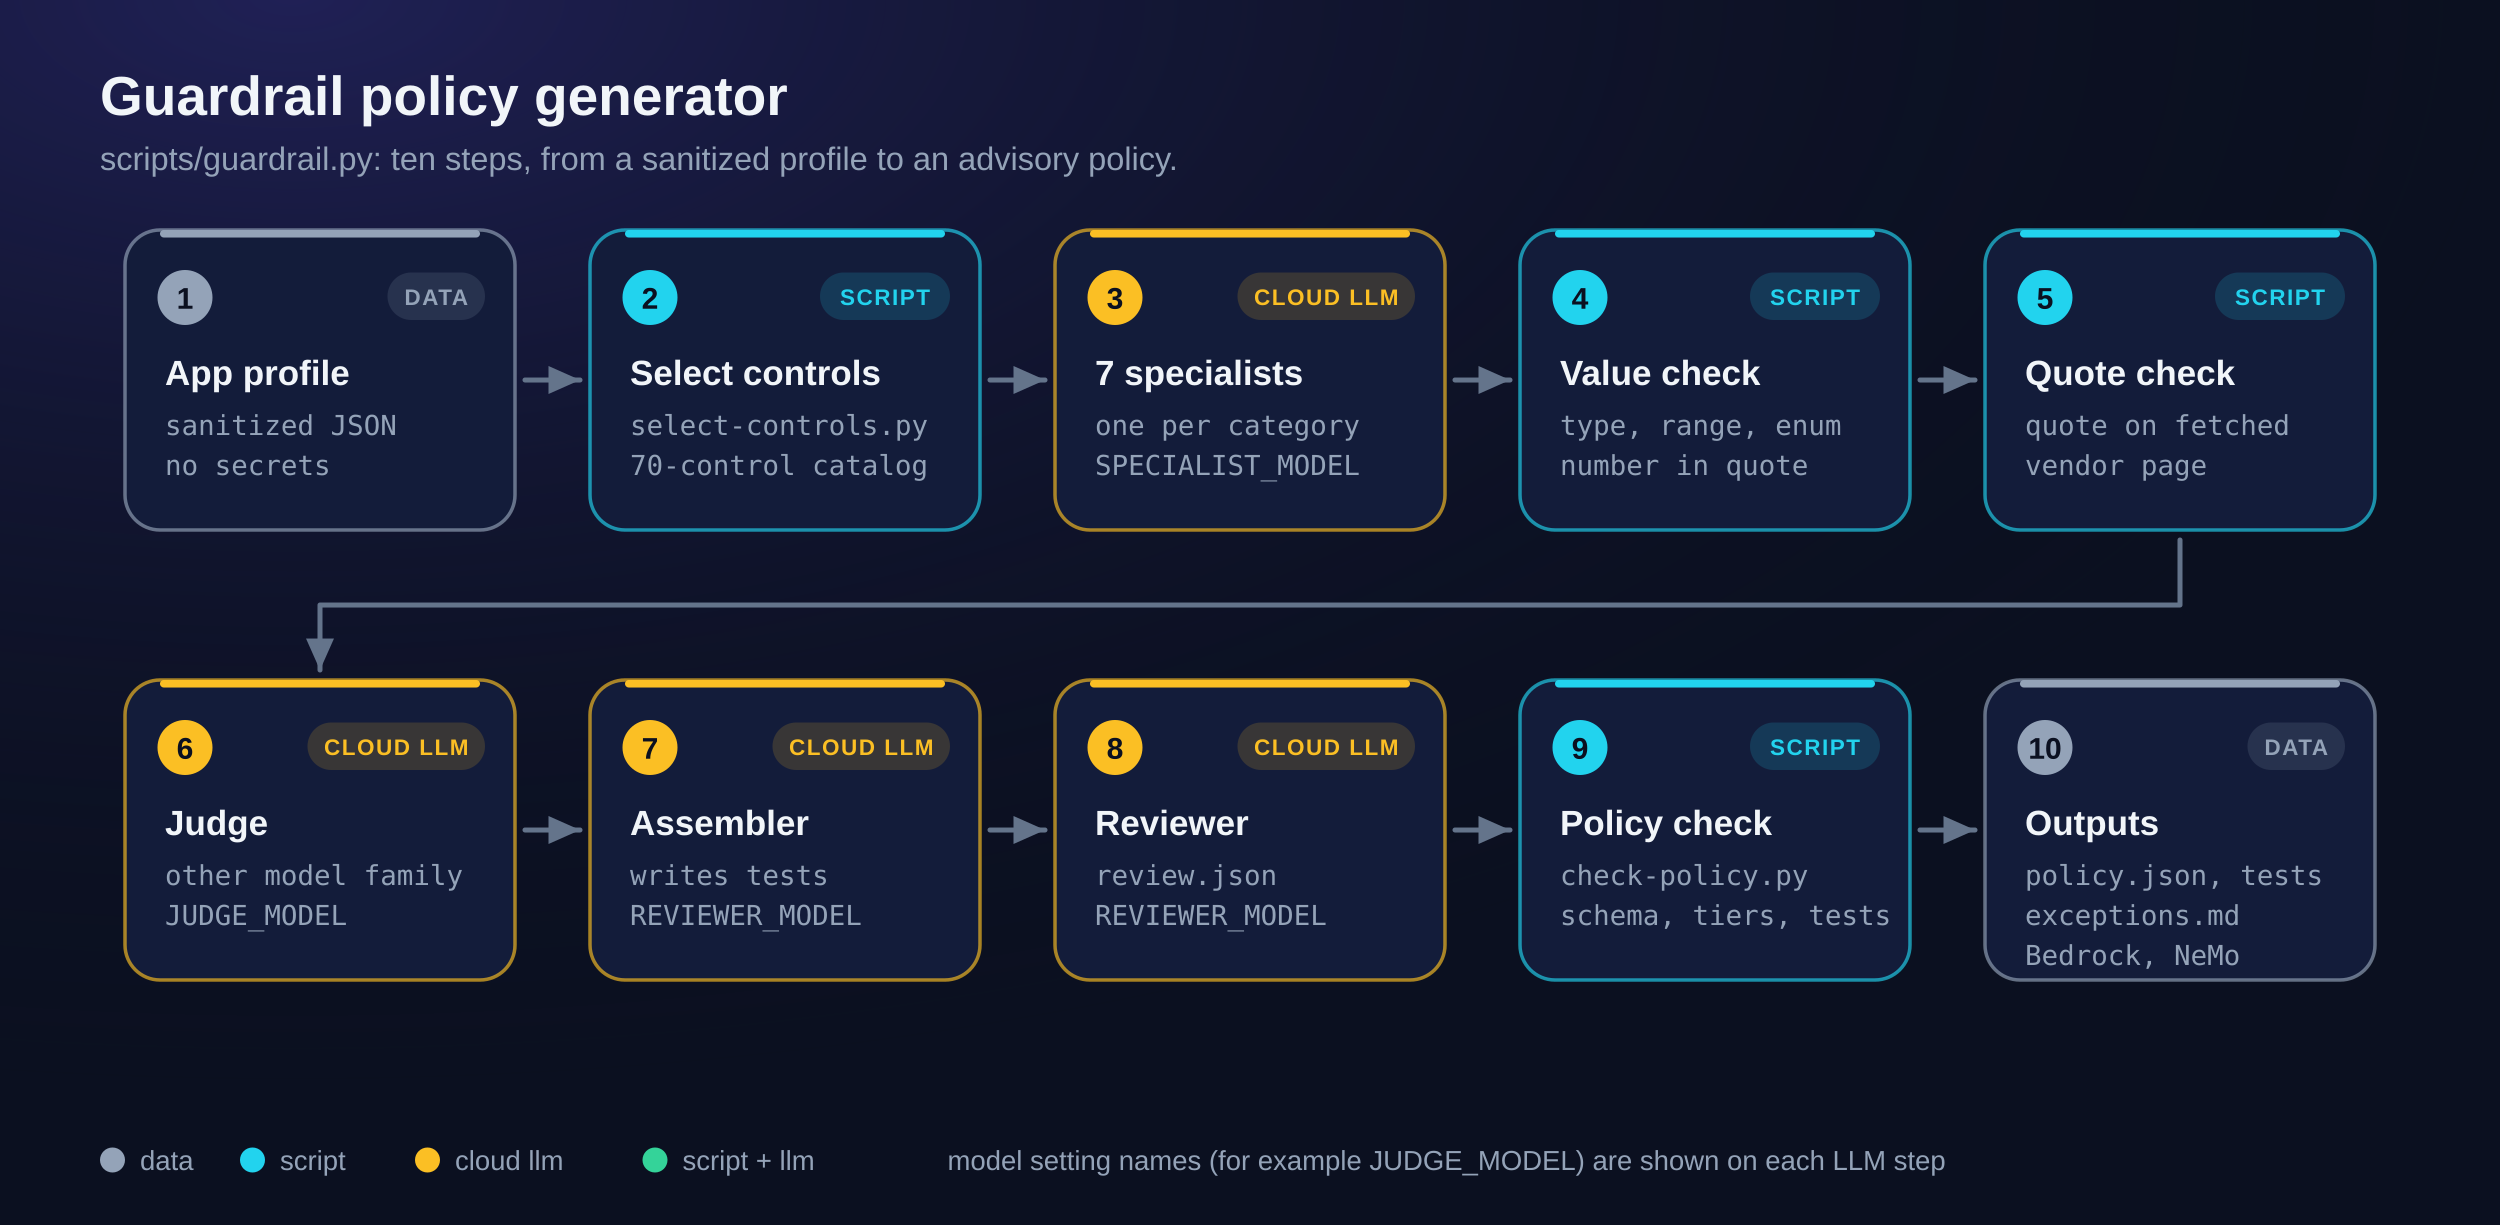
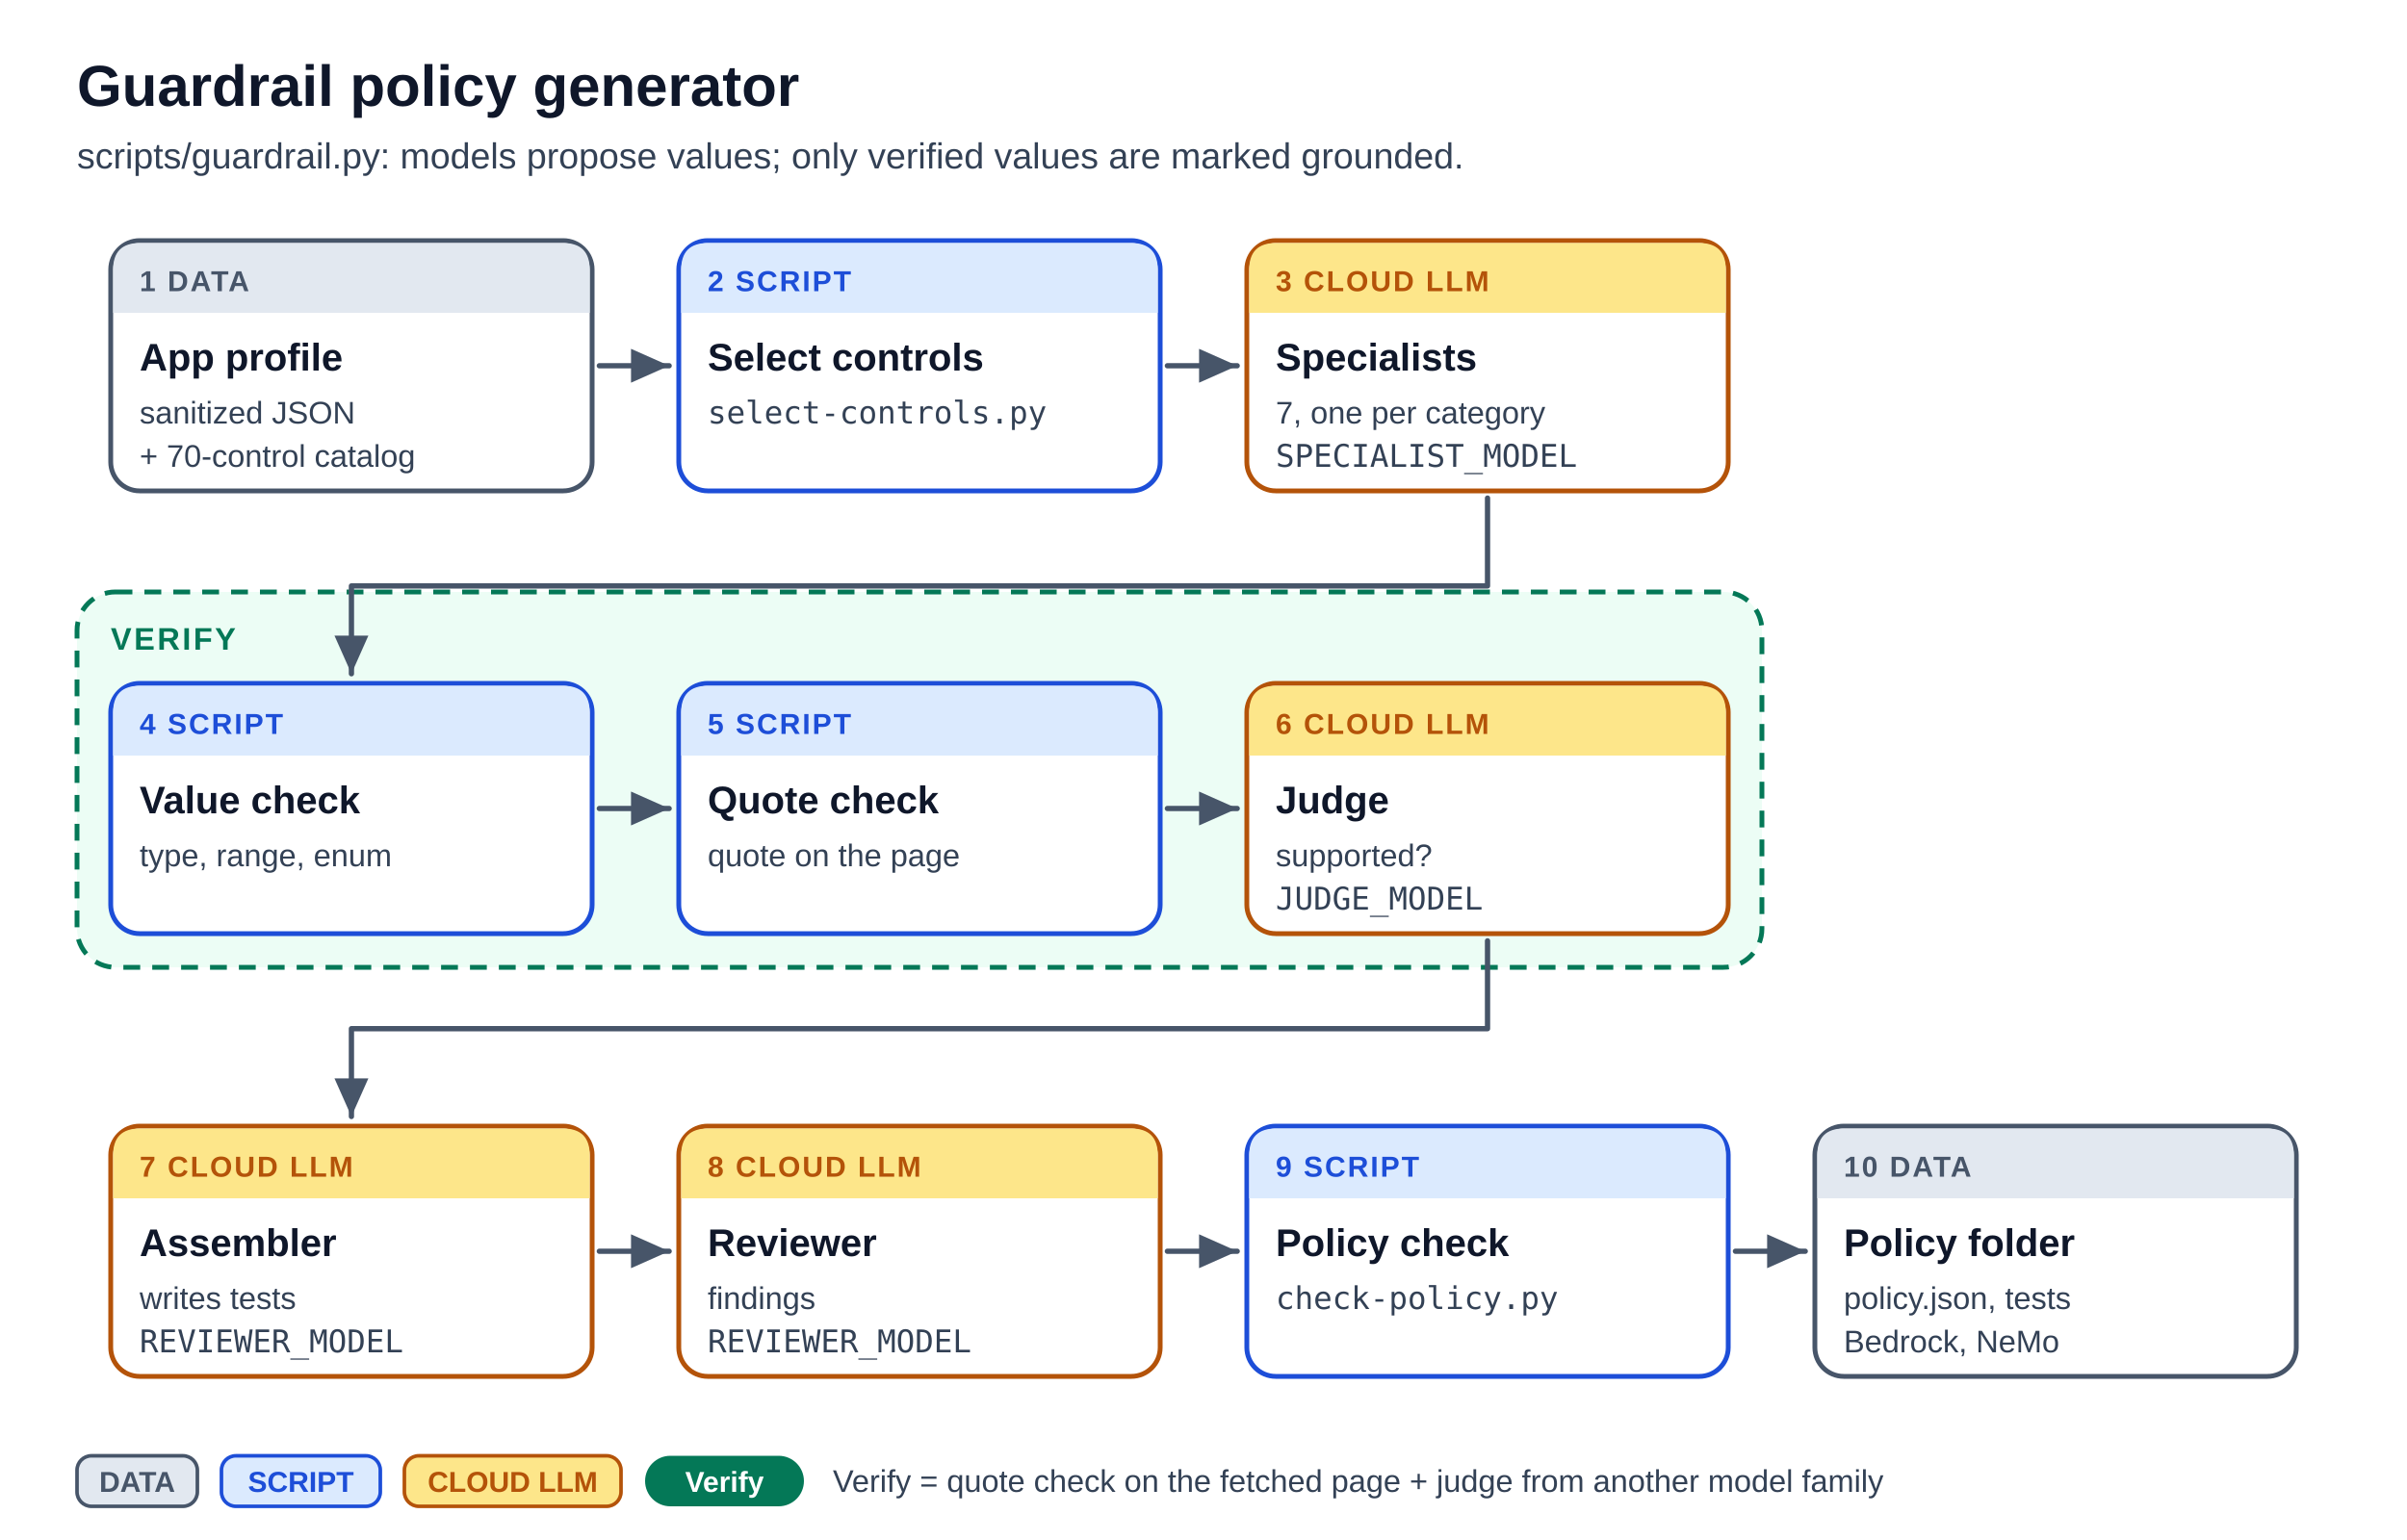
- <svg xmlns="http://www.w3.org/2000/svg" viewBox="0 0 1000 490" width="1000" height="490" role="img">
+ <svg xmlns="http://www.w3.org/2000/svg" viewBox="0 0 1000 640" width="1000" height="640" role="img">
  <defs>
-     <radialGradient id="glow" cx="12%" cy="0%" r="90%">
-       <stop offset="0%" stop-color="#312e81" stop-opacity="0.55" />
-       <stop offset="100%" stop-color="#0b1020" stop-opacity="0" />
-     </radialGradient>
-     <marker id="arrow" viewBox="0 0 10 10" refX="9" refY="5" markerWidth="7" markerHeight="7" orient="auto">
-       <path d="M 0 1 L 9 5 L 0 9 z" fill="#64748b" />
+     <marker id="arrow" viewBox="0 0 10 10" refX="9" refY="5" markerWidth="8" markerHeight="8" orient="auto">
+       <path d="M 0 1 L 9 5 L 0 9 z" fill="#475569" />
    </marker>
  </defs>
-   <rect x="0" y="0" width="1000" height="490" fill="#0b1020" />
-   <rect x="0" y="0" width="1000" height="490" fill="url(#glow)" />
-   <text x="40" y="46" font-family="Arial, Helvetica, sans-serif" font-size="22" font-weight="bold" fill="#f1f5f9">Guardrail policy generator</text>
-   <text x="40" y="68" font-family="Arial, Helvetica, sans-serif" font-size="13" fill="#94a3b8">scripts/guardrail.py: ten steps, from a sanitized profile to an advisory policy.</text>
-   <rect x="50" y="92" width="156" height="120" rx="14" ry="14" fill="#131c3a" stroke="#94a3b8" stroke-opacity="0.65" stroke-width="1.4" />
-   <rect x="64" y="92" width="128" height="3" rx="1.5" ry="1.5" fill="#94a3b8" />
-   <circle cx="74" cy="119" r="11" fill="#94a3b8" />
-   <text x="74" y="123.5" text-anchor="middle" font-family="Arial, Helvetica, sans-serif" font-size="12" font-weight="bold" fill="#0b1020">1</text>
-   <rect x="155" y="109" width="39" height="19" rx="9.5" ry="9.5" fill="#94a3b8" fill-opacity="0.16" />
-   <text x="174.5" y="122" text-anchor="middle" font-family="Arial, Helvetica, sans-serif" font-size="9" font-weight="bold" letter-spacing="0.6" fill="#94a3b8">DATA</text>
-   <text x="66" y="154" font-family="Arial, Helvetica, sans-serif" font-size="14" font-weight="bold" fill="#f1f5f9">App profile</text>
-   <text x="66" y="174" font-family="Consolas, Menlo, monospace" font-size="11" fill="#94a3b8">sanitized JSON</text>
-   <text x="66" y="190" font-family="Consolas, Menlo, monospace" font-size="11" fill="#94a3b8">no secrets</text>
-   <rect x="236" y="92" width="156" height="120" rx="14" ry="14" fill="#131c3a" stroke="#22d3ee" stroke-opacity="0.65" stroke-width="1.4" />
-   <rect x="250" y="92" width="128" height="3" rx="1.5" ry="1.5" fill="#22d3ee" />
-   <circle cx="260" cy="119" r="11" fill="#22d3ee" />
-   <text x="260" y="123.5" text-anchor="middle" font-family="Arial, Helvetica, sans-serif" font-size="12" font-weight="bold" fill="#0b1020">2</text>
-   <rect x="328" y="109" width="52" height="19" rx="9.5" ry="9.5" fill="#22d3ee" fill-opacity="0.16" />
-   <text x="354.0" y="122" text-anchor="middle" font-family="Arial, Helvetica, sans-serif" font-size="9" font-weight="bold" letter-spacing="0.6" fill="#22d3ee">SCRIPT</text>
-   <text x="252" y="154" font-family="Arial, Helvetica, sans-serif" font-size="14" font-weight="bold" fill="#f1f5f9">Select controls</text>
-   <text x="252" y="174" font-family="Consolas, Menlo, monospace" font-size="11" fill="#94a3b8">select-controls.py</text>
-   <text x="252" y="190" font-family="Consolas, Menlo, monospace" font-size="11" fill="#94a3b8">70-control catalog</text>
-   <rect x="422" y="92" width="156" height="120" rx="14" ry="14" fill="#131c3a" stroke="#fbbf24" stroke-opacity="0.65" stroke-width="1.4" />
-   <rect x="436" y="92" width="128" height="3" rx="1.5" ry="1.5" fill="#fbbf24" />
-   <circle cx="446" cy="119" r="11" fill="#fbbf24" />
-   <text x="446" y="123.5" text-anchor="middle" font-family="Arial, Helvetica, sans-serif" font-size="12" font-weight="bold" fill="#0b1020">3</text>
-   <rect x="495" y="109" width="71" height="19" rx="9.5" ry="9.5" fill="#fbbf24" fill-opacity="0.16" />
-   <text x="530.5" y="122" text-anchor="middle" font-family="Arial, Helvetica, sans-serif" font-size="9" font-weight="bold" letter-spacing="0.6" fill="#fbbf24">CLOUD LLM</text>
-   <text x="438" y="154" font-family="Arial, Helvetica, sans-serif" font-size="14" font-weight="bold" fill="#f1f5f9">7 specialists</text>
-   <text x="438" y="174" font-family="Consolas, Menlo, monospace" font-size="11" fill="#94a3b8">one per category</text>
-   <text x="438" y="190" font-family="Consolas, Menlo, monospace" font-size="11" fill="#94a3b8">SPECIALIST_MODEL</text>
-   <rect x="608" y="92" width="156" height="120" rx="14" ry="14" fill="#131c3a" stroke="#22d3ee" stroke-opacity="0.65" stroke-width="1.4" />
-   <rect x="622" y="92" width="128" height="3" rx="1.5" ry="1.5" fill="#22d3ee" />
-   <circle cx="632" cy="119" r="11" fill="#22d3ee" />
-   <text x="632" y="123.5" text-anchor="middle" font-family="Arial, Helvetica, sans-serif" font-size="12" font-weight="bold" fill="#0b1020">4</text>
-   <rect x="700" y="109" width="52" height="19" rx="9.5" ry="9.5" fill="#22d3ee" fill-opacity="0.16" />
-   <text x="726.0" y="122" text-anchor="middle" font-family="Arial, Helvetica, sans-serif" font-size="9" font-weight="bold" letter-spacing="0.6" fill="#22d3ee">SCRIPT</text>
-   <text x="624" y="154" font-family="Arial, Helvetica, sans-serif" font-size="14" font-weight="bold" fill="#f1f5f9">Value check</text>
-   <text x="624" y="174" font-family="Consolas, Menlo, monospace" font-size="11" fill="#94a3b8">type, range, enum</text>
-   <text x="624" y="190" font-family="Consolas, Menlo, monospace" font-size="11" fill="#94a3b8">number in quote</text>
-   <rect x="794" y="92" width="156" height="120" rx="14" ry="14" fill="#131c3a" stroke="#22d3ee" stroke-opacity="0.65" stroke-width="1.4" />
-   <rect x="808" y="92" width="128" height="3" rx="1.5" ry="1.5" fill="#22d3ee" />
-   <circle cx="818" cy="119" r="11" fill="#22d3ee" />
-   <text x="818" y="123.5" text-anchor="middle" font-family="Arial, Helvetica, sans-serif" font-size="12" font-weight="bold" fill="#0b1020">5</text>
-   <rect x="886" y="109" width="52" height="19" rx="9.5" ry="9.5" fill="#22d3ee" fill-opacity="0.16" />
-   <text x="912.0" y="122" text-anchor="middle" font-family="Arial, Helvetica, sans-serif" font-size="9" font-weight="bold" letter-spacing="0.6" fill="#22d3ee">SCRIPT</text>
-   <text x="810" y="154" font-family="Arial, Helvetica, sans-serif" font-size="14" font-weight="bold" fill="#f1f5f9">Quote check</text>
-   <text x="810" y="174" font-family="Consolas, Menlo, monospace" font-size="11" fill="#94a3b8">quote on fetched</text>
-   <text x="810" y="190" font-family="Consolas, Menlo, monospace" font-size="11" fill="#94a3b8">vendor page</text>
-   <path d="M 210 152.0 L 232 152.0" fill="none" stroke="#64748b" stroke-width="2" stroke-linecap="round" marker-end="url(#arrow)" />
-   <path d="M 396 152.0 L 418 152.0" fill="none" stroke="#64748b" stroke-width="2" stroke-linecap="round" marker-end="url(#arrow)" />
-   <path d="M 582 152.0 L 604 152.0" fill="none" stroke="#64748b" stroke-width="2" stroke-linecap="round" marker-end="url(#arrow)" />
-   <path d="M 768 152.0 L 790 152.0" fill="none" stroke="#64748b" stroke-width="2" stroke-linecap="round" marker-end="url(#arrow)" />
-   <rect x="50" y="272" width="156" height="120" rx="14" ry="14" fill="#131c3a" stroke="#fbbf24" stroke-opacity="0.65" stroke-width="1.4" />
-   <rect x="64" y="272" width="128" height="3" rx="1.5" ry="1.5" fill="#fbbf24" />
-   <circle cx="74" cy="299" r="11" fill="#fbbf24" />
-   <text x="74" y="303.5" text-anchor="middle" font-family="Arial, Helvetica, sans-serif" font-size="12" font-weight="bold" fill="#0b1020">6</text>
-   <rect x="123" y="289" width="71" height="19" rx="9.5" ry="9.5" fill="#fbbf24" fill-opacity="0.16" />
-   <text x="158.5" y="302" text-anchor="middle" font-family="Arial, Helvetica, sans-serif" font-size="9" font-weight="bold" letter-spacing="0.6" fill="#fbbf24">CLOUD LLM</text>
-   <text x="66" y="334" font-family="Arial, Helvetica, sans-serif" font-size="14" font-weight="bold" fill="#f1f5f9">Judge</text>
-   <text x="66" y="354" font-family="Consolas, Menlo, monospace" font-size="11" fill="#94a3b8">other model family</text>
-   <text x="66" y="370" font-family="Consolas, Menlo, monospace" font-size="11" fill="#94a3b8">JUDGE_MODEL</text>
-   <rect x="236" y="272" width="156" height="120" rx="14" ry="14" fill="#131c3a" stroke="#fbbf24" stroke-opacity="0.65" stroke-width="1.4" />
-   <rect x="250" y="272" width="128" height="3" rx="1.5" ry="1.5" fill="#fbbf24" />
-   <circle cx="260" cy="299" r="11" fill="#fbbf24" />
-   <text x="260" y="303.5" text-anchor="middle" font-family="Arial, Helvetica, sans-serif" font-size="12" font-weight="bold" fill="#0b1020">7</text>
-   <rect x="309" y="289" width="71" height="19" rx="9.5" ry="9.5" fill="#fbbf24" fill-opacity="0.16" />
-   <text x="344.5" y="302" text-anchor="middle" font-family="Arial, Helvetica, sans-serif" font-size="9" font-weight="bold" letter-spacing="0.6" fill="#fbbf24">CLOUD LLM</text>
-   <text x="252" y="334" font-family="Arial, Helvetica, sans-serif" font-size="14" font-weight="bold" fill="#f1f5f9">Assembler</text>
-   <text x="252" y="354" font-family="Consolas, Menlo, monospace" font-size="11" fill="#94a3b8">writes tests</text>
-   <text x="252" y="370" font-family="Consolas, Menlo, monospace" font-size="11" fill="#94a3b8">REVIEWER_MODEL</text>
-   <rect x="422" y="272" width="156" height="120" rx="14" ry="14" fill="#131c3a" stroke="#fbbf24" stroke-opacity="0.65" stroke-width="1.4" />
-   <rect x="436" y="272" width="128" height="3" rx="1.5" ry="1.5" fill="#fbbf24" />
-   <circle cx="446" cy="299" r="11" fill="#fbbf24" />
-   <text x="446" y="303.5" text-anchor="middle" font-family="Arial, Helvetica, sans-serif" font-size="12" font-weight="bold" fill="#0b1020">8</text>
-   <rect x="495" y="289" width="71" height="19" rx="9.5" ry="9.5" fill="#fbbf24" fill-opacity="0.16" />
-   <text x="530.5" y="302" text-anchor="middle" font-family="Arial, Helvetica, sans-serif" font-size="9" font-weight="bold" letter-spacing="0.6" fill="#fbbf24">CLOUD LLM</text>
-   <text x="438" y="334" font-family="Arial, Helvetica, sans-serif" font-size="14" font-weight="bold" fill="#f1f5f9">Reviewer</text>
-   <text x="438" y="354" font-family="Consolas, Menlo, monospace" font-size="11" fill="#94a3b8">review.json</text>
-   <text x="438" y="370" font-family="Consolas, Menlo, monospace" font-size="11" fill="#94a3b8">REVIEWER_MODEL</text>
-   <rect x="608" y="272" width="156" height="120" rx="14" ry="14" fill="#131c3a" stroke="#22d3ee" stroke-opacity="0.65" stroke-width="1.4" />
-   <rect x="622" y="272" width="128" height="3" rx="1.5" ry="1.5" fill="#22d3ee" />
-   <circle cx="632" cy="299" r="11" fill="#22d3ee" />
-   <text x="632" y="303.5" text-anchor="middle" font-family="Arial, Helvetica, sans-serif" font-size="12" font-weight="bold" fill="#0b1020">9</text>
-   <rect x="700" y="289" width="52" height="19" rx="9.5" ry="9.5" fill="#22d3ee" fill-opacity="0.16" />
-   <text x="726.0" y="302" text-anchor="middle" font-family="Arial, Helvetica, sans-serif" font-size="9" font-weight="bold" letter-spacing="0.6" fill="#22d3ee">SCRIPT</text>
-   <text x="624" y="334" font-family="Arial, Helvetica, sans-serif" font-size="14" font-weight="bold" fill="#f1f5f9">Policy check</text>
-   <text x="624" y="354" font-family="Consolas, Menlo, monospace" font-size="11" fill="#94a3b8">check-policy.py</text>
-   <text x="624" y="370" font-family="Consolas, Menlo, monospace" font-size="11" fill="#94a3b8">schema, tiers, tests</text>
-   <rect x="794" y="272" width="156" height="120" rx="14" ry="14" fill="#131c3a" stroke="#94a3b8" stroke-opacity="0.65" stroke-width="1.4" />
-   <rect x="808" y="272" width="128" height="3" rx="1.5" ry="1.5" fill="#94a3b8" />
-   <circle cx="818" cy="299" r="11" fill="#94a3b8" />
-   <text x="818" y="303.5" text-anchor="middle" font-family="Arial, Helvetica, sans-serif" font-size="12" font-weight="bold" fill="#0b1020">10</text>
-   <rect x="899" y="289" width="39" height="19" rx="9.5" ry="9.5" fill="#94a3b8" fill-opacity="0.16" />
-   <text x="918.5" y="302" text-anchor="middle" font-family="Arial, Helvetica, sans-serif" font-size="9" font-weight="bold" letter-spacing="0.6" fill="#94a3b8">DATA</text>
-   <text x="810" y="334" font-family="Arial, Helvetica, sans-serif" font-size="14" font-weight="bold" fill="#f1f5f9">Outputs</text>
-   <text x="810" y="354" font-family="Consolas, Menlo, monospace" font-size="11" fill="#94a3b8">policy.json, tests</text>
-   <text x="810" y="370" font-family="Consolas, Menlo, monospace" font-size="11" fill="#94a3b8">exceptions.md</text>
-   <text x="810" y="386" font-family="Consolas, Menlo, monospace" font-size="11" fill="#94a3b8">Bedrock, NeMo</text>
-   <path d="M 210 332.0 L 232 332.0" fill="none" stroke="#64748b" stroke-width="2" stroke-linecap="round" marker-end="url(#arrow)" />
-   <path d="M 396 332.0 L 418 332.0" fill="none" stroke="#64748b" stroke-width="2" stroke-linecap="round" marker-end="url(#arrow)" />
-   <path d="M 582 332.0 L 604 332.0" fill="none" stroke="#64748b" stroke-width="2" stroke-linecap="round" marker-end="url(#arrow)" />
-   <path d="M 768 332.0 L 790 332.0" fill="none" stroke="#64748b" stroke-width="2" stroke-linecap="round" marker-end="url(#arrow)" />
-   <path d="M 872.0 216.0 L 872.0 242.0 L 128.0 242.0 L 128.0 268.0" fill="none" stroke="#64748b" stroke-width="2" stroke-linecap="round" stroke-linejoin="round" marker-end="url(#arrow)" />
-   <circle cx="45" cy="464" r="5" fill="#94a3b8" />
-   <text x="56" y="468" font-family="Arial, Helvetica, sans-serif" font-size="11" fill="#94a3b8">data</text>
-   <circle cx="101" cy="464" r="5" fill="#22d3ee" />
-   <text x="112" y="468" font-family="Arial, Helvetica, sans-serif" font-size="11" fill="#94a3b8">script</text>
-   <circle cx="171" cy="464" r="5" fill="#fbbf24" />
-   <text x="182" y="468" font-family="Arial, Helvetica, sans-serif" font-size="11" fill="#94a3b8">cloud llm</text>
-   <circle cx="262" cy="464" r="5" fill="#34d399" />
-   <text x="273" y="468" font-family="Arial, Helvetica, sans-serif" font-size="11" fill="#94a3b8">script + llm</text>
-   <text x="379" y="468" font-family="Arial, Helvetica, sans-serif" font-size="11" fill="#94a3b8">model setting names (for example JUDGE_MODEL) are shown on each LLM step</text>
+   <rect x="0" y="0" width="1000" height="640" fill="#ffffff" />
+   <text x="32" y="44" font-family="Segoe UI, Arial, Helvetica, sans-serif" font-size="24" font-weight="bold" fill="#0f172a">Guardrail policy generator</text>
+   <text x="32" y="70" font-family="Segoe UI, Arial, Helvetica, sans-serif" font-size="15" fill="#334155">scripts/guardrail.py: models propose values; only verified values are marked grounded.</text>
+   <rect x="32" y="246" width="700" height="156" rx="16" ry="16" fill="#ecfdf5" stroke="#047857" stroke-width="2" stroke-dasharray="7 5" />
+   <text x="46" y="270" font-family="Segoe UI, Arial, Helvetica, sans-serif" font-size="13" font-weight="bold" letter-spacing="1" fill="#047857">VERIFY</text>
+   <rect x="46" y="100" width="200" height="104" rx="12" ry="12" fill="#ffffff" stroke="#475569" stroke-width="2" />
+   <path d="M 58 101 H 234 Q 245 101 245 112 V 130 H 47 V 112 Q 47 101 58 101 Z" fill="#e2e8f0" />
+   <text x="58" y="121" font-family="Segoe UI, Arial, Helvetica, sans-serif" font-size="12" font-weight="bold" letter-spacing="0.8" fill="#475569">1  DATA</text>
+   <text x="58" y="154" font-family="Segoe UI, Arial, Helvetica, sans-serif" font-size="16" font-weight="bold" fill="#0f172a">App profile</text>
+   <text x="58" y="176" font-family="Segoe UI, Arial, Helvetica, sans-serif" font-size="13" fill="#334155">sanitized JSON</text>
+   <text x="58" y="194" font-family="Segoe UI, Arial, Helvetica, sans-serif" font-size="13" fill="#334155">+ 70-control catalog</text>
+   <rect x="282" y="100" width="200" height="104" rx="12" ry="12" fill="#ffffff" stroke="#1d4ed8" stroke-width="2" />
+   <path d="M 294 101 H 470 Q 481 101 481 112 V 130 H 283 V 112 Q 283 101 294 101 Z" fill="#dbeafe" />
+   <text x="294" y="121" font-family="Segoe UI, Arial, Helvetica, sans-serif" font-size="12" font-weight="bold" letter-spacing="0.8" fill="#1d4ed8">2  SCRIPT</text>
+   <text x="294" y="154" font-family="Segoe UI, Arial, Helvetica, sans-serif" font-size="16" font-weight="bold" fill="#0f172a">Select controls</text>
+   <text x="294" y="176" font-family="Consolas, Menlo, monospace" font-size="13" fill="#334155">select-controls.py</text>
+   <rect x="518" y="100" width="200" height="104" rx="12" ry="12" fill="#ffffff" stroke="#b45309" stroke-width="2" />
+   <path d="M 530 101 H 706 Q 717 101 717 112 V 130 H 519 V 112 Q 519 101 530 101 Z" fill="#fde68a" />
+   <text x="530" y="121" font-family="Segoe UI, Arial, Helvetica, sans-serif" font-size="12" font-weight="bold" letter-spacing="0.8" fill="#b45309">3  CLOUD LLM</text>
+   <text x="530" y="154" font-family="Segoe UI, Arial, Helvetica, sans-serif" font-size="16" font-weight="bold" fill="#0f172a">Specialists</text>
+   <text x="530" y="176" font-family="Segoe UI, Arial, Helvetica, sans-serif" font-size="13" fill="#334155">7, one per category</text>
+   <text x="530" y="194" font-family="Consolas, Menlo, monospace" font-size="13" fill="#334155">SPECIALIST_MODEL</text>
+   <path d="M 249.0 152.0 C 264.0 152.0, 264.0 152.0, 278.0 152.0" fill="none" stroke="#475569" stroke-width="2.2" stroke-linecap="round" marker-end="url(#arrow)" />
+   <path d="M 485.0 152.0 C 500.0 152.0, 500.0 152.0, 514.0 152.0" fill="none" stroke="#475569" stroke-width="2.2" stroke-linecap="round" marker-end="url(#arrow)" />
+   <rect x="46" y="284" width="200" height="104" rx="12" ry="12" fill="#ffffff" stroke="#1d4ed8" stroke-width="2" />
+   <path d="M 58 285 H 234 Q 245 285 245 296 V 314 H 47 V 296 Q 47 285 58 285 Z" fill="#dbeafe" />
+   <text x="58" y="305" font-family="Segoe UI, Arial, Helvetica, sans-serif" font-size="12" font-weight="bold" letter-spacing="0.8" fill="#1d4ed8">4  SCRIPT</text>
+   <text x="58" y="338" font-family="Segoe UI, Arial, Helvetica, sans-serif" font-size="16" font-weight="bold" fill="#0f172a">Value check</text>
+   <text x="58" y="360" font-family="Segoe UI, Arial, Helvetica, sans-serif" font-size="13" fill="#334155">type, range, enum</text>
+   <rect x="282" y="284" width="200" height="104" rx="12" ry="12" fill="#ffffff" stroke="#1d4ed8" stroke-width="2" />
+   <path d="M 294 285 H 470 Q 481 285 481 296 V 314 H 283 V 296 Q 283 285 294 285 Z" fill="#dbeafe" />
+   <text x="294" y="305" font-family="Segoe UI, Arial, Helvetica, sans-serif" font-size="12" font-weight="bold" letter-spacing="0.8" fill="#1d4ed8">5  SCRIPT</text>
+   <text x="294" y="338" font-family="Segoe UI, Arial, Helvetica, sans-serif" font-size="16" font-weight="bold" fill="#0f172a">Quote check</text>
+   <text x="294" y="360" font-family="Segoe UI, Arial, Helvetica, sans-serif" font-size="13" fill="#334155">quote on the page</text>
+   <rect x="518" y="284" width="200" height="104" rx="12" ry="12" fill="#ffffff" stroke="#b45309" stroke-width="2" />
+   <path d="M 530 285 H 706 Q 717 285 717 296 V 314 H 519 V 296 Q 519 285 530 285 Z" fill="#fde68a" />
+   <text x="530" y="305" font-family="Segoe UI, Arial, Helvetica, sans-serif" font-size="12" font-weight="bold" letter-spacing="0.8" fill="#b45309">6  CLOUD LLM</text>
+   <text x="530" y="338" font-family="Segoe UI, Arial, Helvetica, sans-serif" font-size="16" font-weight="bold" fill="#0f172a">Judge</text>
+   <text x="530" y="360" font-family="Segoe UI, Arial, Helvetica, sans-serif" font-size="13" fill="#334155">supported?</text>
+   <text x="530" y="378" font-family="Consolas, Menlo, monospace" font-size="13" fill="#334155">JUDGE_MODEL</text>
+   <path d="M 249.0 336.0 C 264.0 336.0, 264.0 336.0, 278.0 336.0" fill="none" stroke="#475569" stroke-width="2.2" stroke-linecap="round" marker-end="url(#arrow)" />
+   <path d="M 485.0 336.0 C 500.0 336.0, 500.0 336.0, 514.0 336.0" fill="none" stroke="#475569" stroke-width="2.2" stroke-linecap="round" marker-end="url(#arrow)" />
+   <rect x="46" y="468" width="200" height="104" rx="12" ry="12" fill="#ffffff" stroke="#b45309" stroke-width="2" />
+   <path d="M 58 469 H 234 Q 245 469 245 480 V 498 H 47 V 480 Q 47 469 58 469 Z" fill="#fde68a" />
+   <text x="58" y="489" font-family="Segoe UI, Arial, Helvetica, sans-serif" font-size="12" font-weight="bold" letter-spacing="0.8" fill="#b45309">7  CLOUD LLM</text>
+   <text x="58" y="522" font-family="Segoe UI, Arial, Helvetica, sans-serif" font-size="16" font-weight="bold" fill="#0f172a">Assembler</text>
+   <text x="58" y="544" font-family="Segoe UI, Arial, Helvetica, sans-serif" font-size="13" fill="#334155">writes tests</text>
+   <text x="58" y="562" font-family="Consolas, Menlo, monospace" font-size="13" fill="#334155">REVIEWER_MODEL</text>
+   <rect x="282" y="468" width="200" height="104" rx="12" ry="12" fill="#ffffff" stroke="#b45309" stroke-width="2" />
+   <path d="M 294 469 H 470 Q 481 469 481 480 V 498 H 283 V 480 Q 283 469 294 469 Z" fill="#fde68a" />
+   <text x="294" y="489" font-family="Segoe UI, Arial, Helvetica, sans-serif" font-size="12" font-weight="bold" letter-spacing="0.8" fill="#b45309">8  CLOUD LLM</text>
+   <text x="294" y="522" font-family="Segoe UI, Arial, Helvetica, sans-serif" font-size="16" font-weight="bold" fill="#0f172a">Reviewer</text>
+   <text x="294" y="544" font-family="Segoe UI, Arial, Helvetica, sans-serif" font-size="13" fill="#334155">findings</text>
+   <text x="294" y="562" font-family="Consolas, Menlo, monospace" font-size="13" fill="#334155">REVIEWER_MODEL</text>
+   <rect x="518" y="468" width="200" height="104" rx="12" ry="12" fill="#ffffff" stroke="#1d4ed8" stroke-width="2" />
+   <path d="M 530 469 H 706 Q 717 469 717 480 V 498 H 519 V 480 Q 519 469 530 469 Z" fill="#dbeafe" />
+   <text x="530" y="489" font-family="Segoe UI, Arial, Helvetica, sans-serif" font-size="12" font-weight="bold" letter-spacing="0.8" fill="#1d4ed8">9  SCRIPT</text>
+   <text x="530" y="522" font-family="Segoe UI, Arial, Helvetica, sans-serif" font-size="16" font-weight="bold" fill="#0f172a">Policy check</text>
+   <text x="530" y="544" font-family="Consolas, Menlo, monospace" font-size="13" fill="#334155">check-policy.py</text>
+   <rect x="754" y="468" width="200" height="104" rx="12" ry="12" fill="#ffffff" stroke="#475569" stroke-width="2" />
+   <path d="M 766 469 H 942 Q 953 469 953 480 V 498 H 755 V 480 Q 755 469 766 469 Z" fill="#e2e8f0" />
+   <text x="766" y="489" font-family="Segoe UI, Arial, Helvetica, sans-serif" font-size="12" font-weight="bold" letter-spacing="0.8" fill="#475569">10  DATA</text>
+   <text x="766" y="522" font-family="Segoe UI, Arial, Helvetica, sans-serif" font-size="16" font-weight="bold" fill="#0f172a">Policy folder</text>
+   <text x="766" y="544" font-family="Segoe UI, Arial, Helvetica, sans-serif" font-size="13" fill="#334155">policy.json, tests</text>
+   <text x="766" y="562" font-family="Segoe UI, Arial, Helvetica, sans-serif" font-size="13" fill="#334155">Bedrock, NeMo</text>
+   <path d="M 249.0 520.0 C 264.0 520.0, 264.0 520.0, 278.0 520.0" fill="none" stroke="#475569" stroke-width="2.2" stroke-linecap="round" marker-end="url(#arrow)" />
+   <path d="M 485.0 520.0 C 500.0 520.0, 500.0 520.0, 514.0 520.0" fill="none" stroke="#475569" stroke-width="2.2" stroke-linecap="round" marker-end="url(#arrow)" />
+   <path d="M 721.0 520.0 C 736.0 520.0, 736.0 520.0, 750.0 520.0" fill="none" stroke="#475569" stroke-width="2.2" stroke-linecap="round" marker-end="url(#arrow)" />
+   <path d="M 618.0 207.0 V 243.5 H 146.0 V 280.0" fill="none" stroke="#475569" stroke-width="2.2" stroke-linecap="round" stroke-linejoin="round" marker-end="url(#arrow)" />
+   <path d="M 618.0 391.0 V 427.5 H 146.0 V 464.0" fill="none" stroke="#475569" stroke-width="2.2" stroke-linecap="round" stroke-linejoin="round" marker-end="url(#arrow)" />
+   <rect x="32" y="605" width="50" height="21" rx="6" ry="6" fill="#e2e8f0" stroke="#475569" stroke-width="1.5" />
+   <text x="57.0" y="620" text-anchor="middle" font-family="Segoe UI, Arial, Helvetica, sans-serif" font-size="12" font-weight="bold" fill="#475569">DATA</text>
+   <rect x="92" y="605" width="66" height="21" rx="6" ry="6" fill="#dbeafe" stroke="#1d4ed8" stroke-width="1.5" />
+   <text x="125.0" y="620" text-anchor="middle" font-family="Segoe UI, Arial, Helvetica, sans-serif" font-size="12" font-weight="bold" fill="#1d4ed8">SCRIPT</text>
+   <rect x="168" y="605" width="90" height="21" rx="6" ry="6" fill="#fde68a" stroke="#b45309" stroke-width="1.5" />
+   <text x="213.0" y="620" text-anchor="middle" font-family="Segoe UI, Arial, Helvetica, sans-serif" font-size="12" font-weight="bold" fill="#b45309">CLOUD LLM</text>
+   <rect x="268" y="605" width="66" height="21" rx="10.5" ry="10.5" fill="#047857" />
+   <text x="301" y="620" text-anchor="middle" font-family="Segoe UI, Arial, Helvetica, sans-serif" font-size="12" font-weight="bold" fill="#ffffff">Verify</text>
+   <text x="346" y="620" font-family="Segoe UI, Arial, Helvetica, sans-serif" font-size="13" fill="#334155">Verify = quote check on the fetched page + judge from another model family</text>
</svg>
